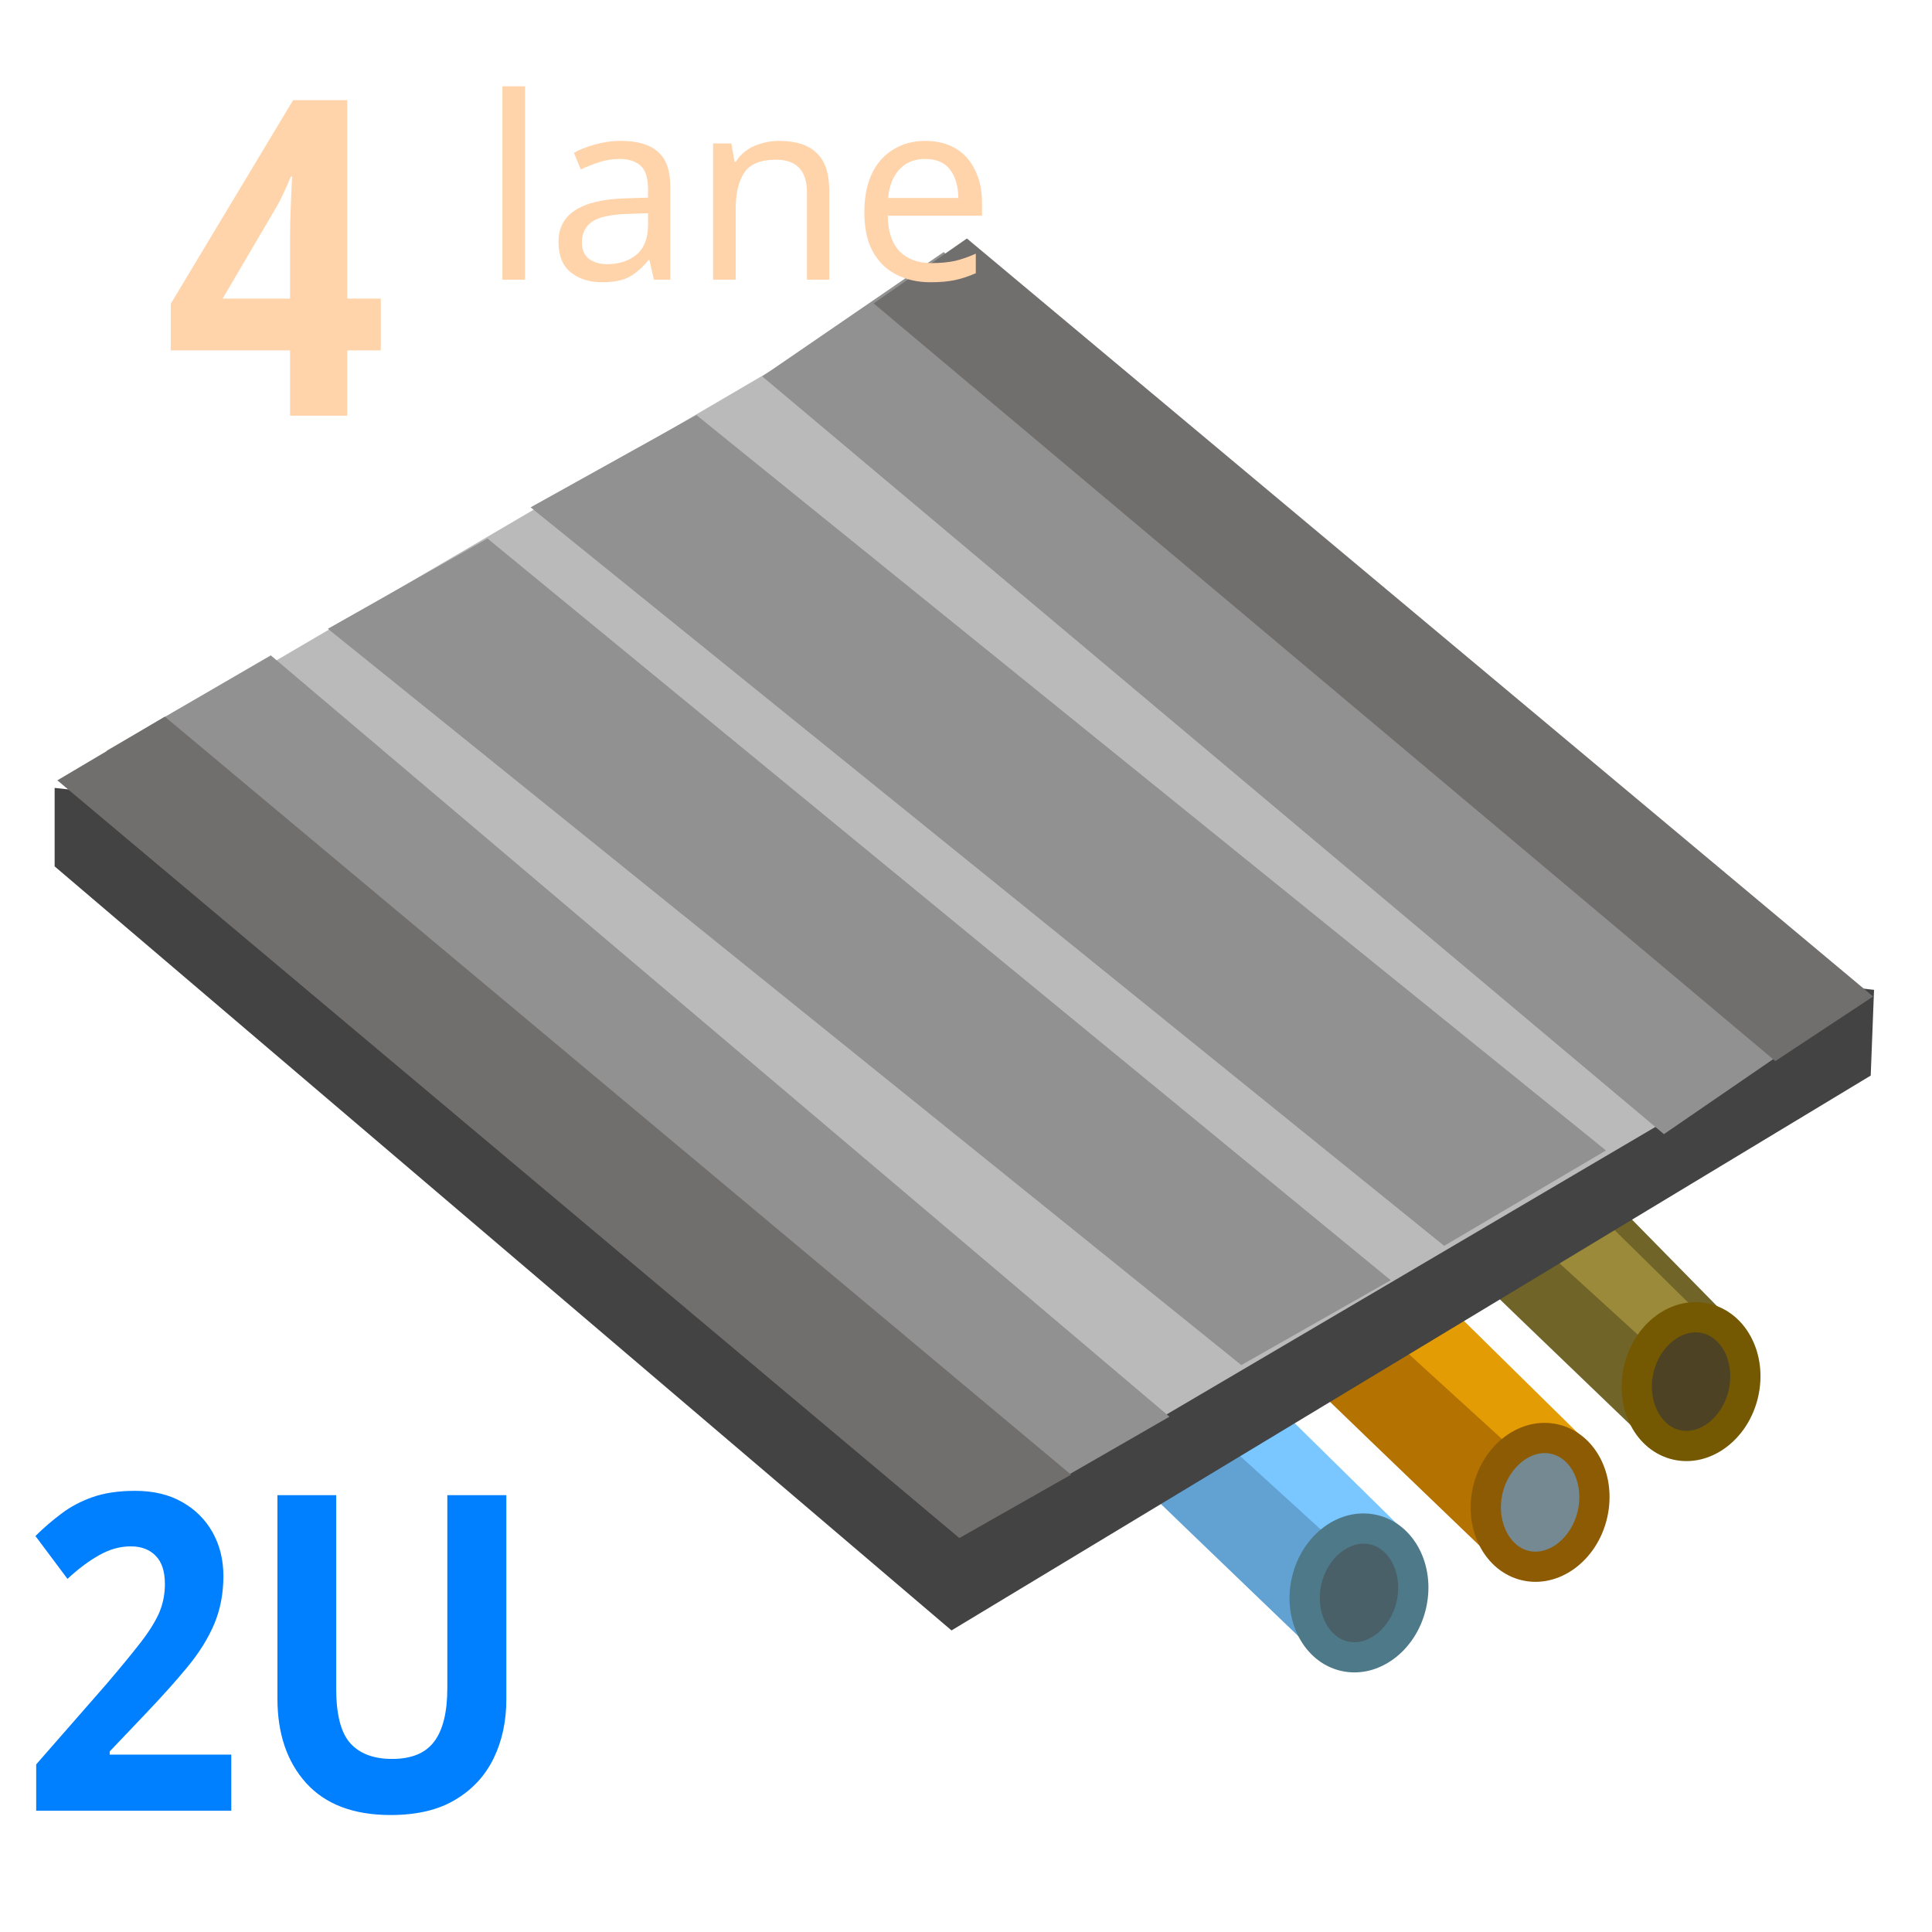
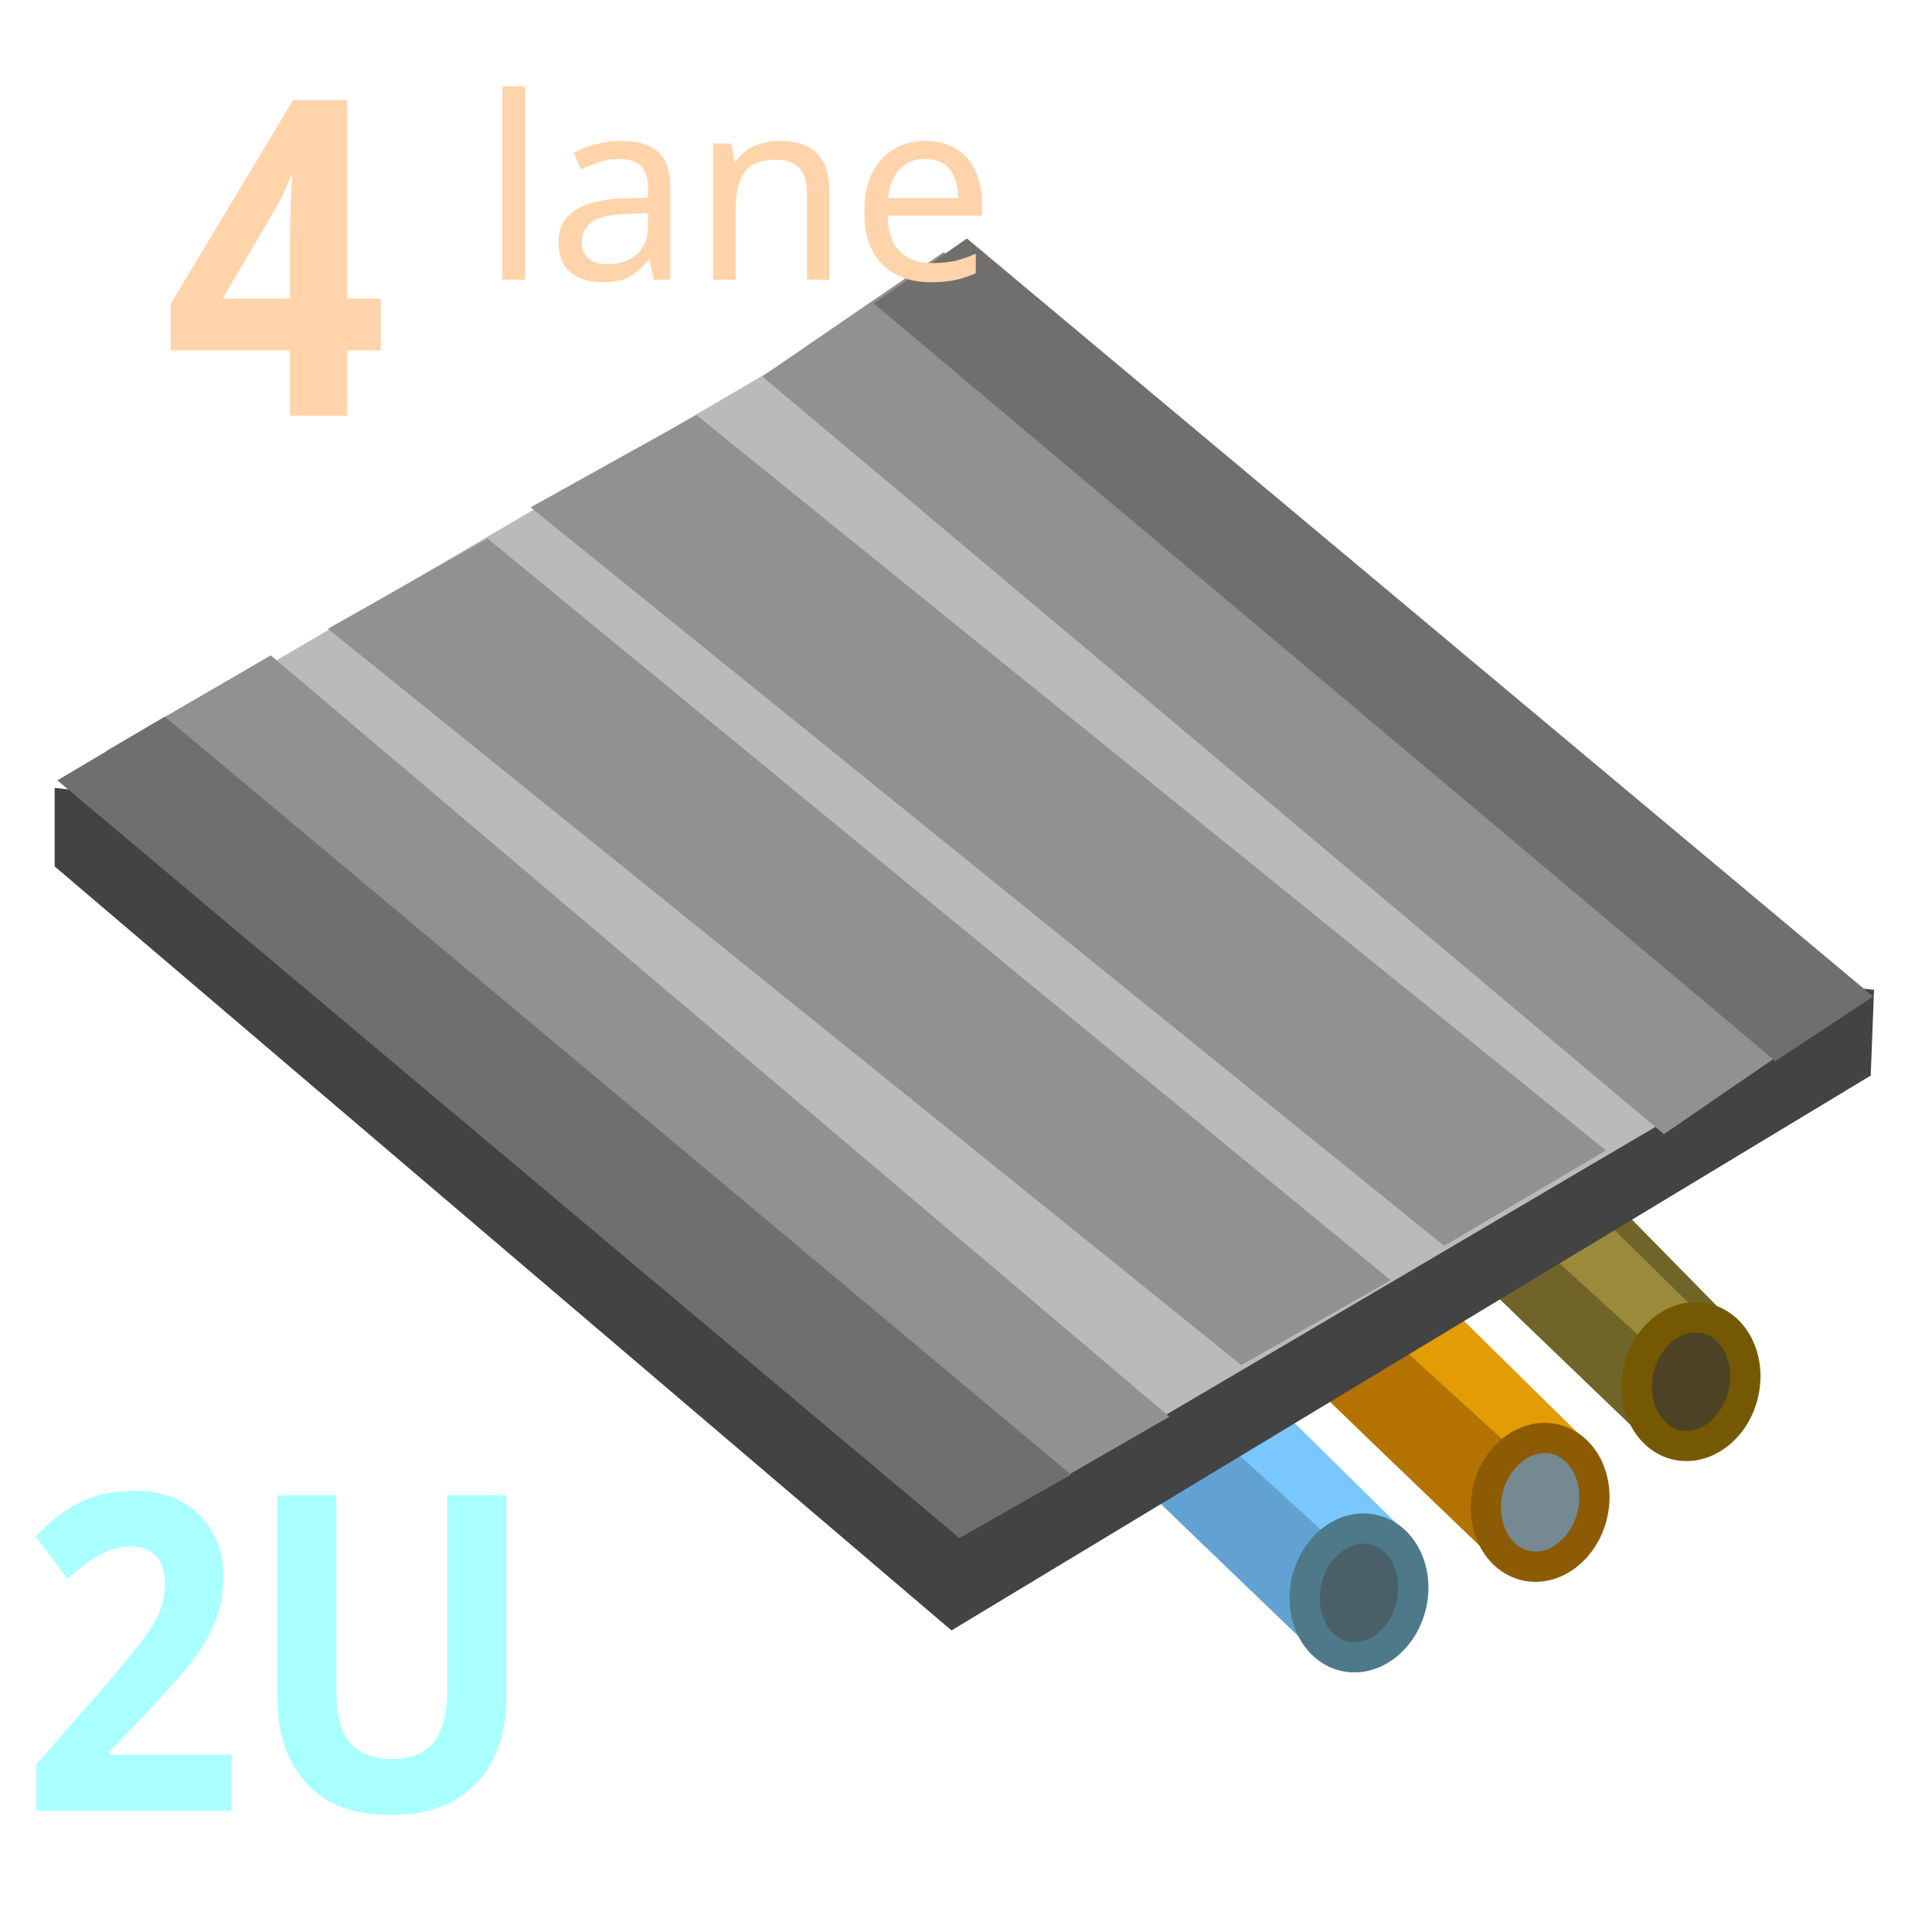
<svg xmlns="http://www.w3.org/2000/svg" width="64" height="64">
  <defs>
    <clipPath id="clip-LargeRoad8lanes">
      <rect height="64" id="svg_1" width="64" />
    </clipPath>undefined</defs>
  <g class="layer">
    <polyline fill="none" id="svg_17" opacity="0.5" points="9.036 5.972 8.862 6.965 8.691 7.861 8.616 8.679 8.469 9.598" stroke-linecap="round" />
    <g id="svg_2">
      <path d="m1249.1,-1108.96l11.31,-6.69l-11.31,6.69z" data-name="Path 2191" fill="gray" id="svg_3" transform="translate(-1201.93 1152.9)" />
      <path d="m117.71,185.72l-6.59,-8.59s-4.62,2.21 -4.37,2.65s8.13,10.08 8.13,10.08l2.83,-4.14z" data-name="Path 2053" fill="#706428" id="svg_4" transform="rotate(-7 -1074.29 609.213)" />
      <path d="m112.71,189.72l-6.59,-8.59s-4.62,2.21 -4.37,2.65s8.13,10.08 8.13,10.08l2.83,-4.14z" data-name="Path 2201" fill="#b47300" id="svg_5" transform="rotate(-7 -1079.29 613.213)" />
      <path d="m106.71,192.72l-6.59,-8.59s-4.62,2.21 -4.37,2.65s8.13,10.08 8.13,10.08l2.83,-4.14z" data-name="Path 2205" fill="#61a2d3" id="svg_6" transform="rotate(-7 -1085.29 616.213)" />
      <path d="m117.94,186.89l-6.83,-8.6s-2.31,0.51 -2.06,0.95s7.53,8.87 7.53,8.87l1.36,-1.22z" data-name="Path 2054" fill="#9a8a39" id="svg_7" transform="rotate(-7 -1075.13 610.294)" />
      <path d="m112.94,189.89l-6.83,-8.6s-2.31,0.51 -2.06,0.95s7.53,8.87 7.53,8.87l1.36,-1.22z" data-name="Path 2202" fill="#e39c03" id="svg_8" transform="rotate(-7 -1080.13 613.294)" />
      <path d="m106.94,192.89l-6.83,-8.6s-2.31,0.51 -2.06,0.95s7.53,8.87 7.53,8.87l1.36,-1.22z" data-name="Path 2206" fill="#7ac6ff" id="svg_9" transform="rotate(-7 -1086.13 616.294)" />
      <g data-name="Path 2200" fill="#4d4324" id="svg_10" transform="rotate(13 54.0369 42.9522)">
        <path d="m56.6,47.4c-0.98,0 -1.78,-0.97 -1.78,-2.15c0,-1.19 0.8,-2.15 1.78,-2.15c0.98,0 1.78,0.96 1.78,2.15c0,1.18 -0.8,2.15 -1.78,2.15z" id="svg_11" />
        <path d="m56.6,43.6c-0.69,0 -1.28,0.75 -1.28,1.65c0,0.89 0.59,1.65 1.28,1.65c0.7,0 1.28,-0.76 1.28,-1.65c0,-0.9 -0.58,-1.65 -1.28,-1.65m0,-1c1.26,0 2.28,1.18 2.28,2.65c0,1.46 -1.02,2.65 -2.28,2.65c-1.26,0 -2.28,-1.19 -2.28,-2.65c0,-1.47 1.02,-2.65 2.28,-2.65z" fill="#755902" id="svg_12" />
      </g>
      <g data-name="Path 2204" fill="#748991" id="svg_13" transform="rotate(13 49.0369 46.9522)">
        <path d="m51.6,51.4c-0.98,0 -1.78,-0.97 -1.78,-2.15c0,-1.19 0.8,-2.15 1.78,-2.15c0.98,0 1.78,0.96 1.78,2.15c0,1.18 -0.8,2.15 -1.78,2.15z" id="svg_14" />
        <path d="m51.6,47.6c-0.69,0 -1.28,0.75 -1.28,1.65c0,0.89 0.59,1.65 1.28,1.65c0.7,0 1.28,-0.76 1.28,-1.65c0,-0.9 -0.58,-1.65 -1.28,-1.65m0,-1c1.26,0 2.28,1.18 2.28,2.65c0,1.46 -1.02,2.65 -2.28,2.65c-1.26,0 -2.28,-1.19 -2.28,-2.65c0,-1.47 1.02,-2.65 2.28,-2.65z" fill="#8d5b03" id="svg_15" />
      </g>
      <g data-name="Path 2208" fill="#4a6068" id="svg_16" transform="rotate(13 43.0369 49.9522)">
        <path d="m45.6,54.4c-0.98,0 -1.78,-0.97 -1.78,-2.15c0,-1.19 0.8,-2.15 1.78,-2.15c0.98,0 1.78,0.96 1.78,2.15c0,1.18 -0.8,2.15 -1.78,2.15z" id="svg_20" />
        <path d="m45.6,50.6c-0.69,0 -1.28,0.75 -1.28,1.65c0,0.89 0.59,1.65 1.28,1.65c0.7,0 1.28,-0.76 1.28,-1.65c0,-0.9 -0.58,-1.65 -1.28,-1.65m0,-1c1.26,0 2.28,1.18 2.28,2.65c0,1.46 -1.02,2.65 -2.28,2.65c-1.26,0 -2.28,-1.19 -2.28,-2.65c0,-1.47 1.02,-2.65 2.28,-2.65z" fill="#4e7989" id="svg_21" />
      </g>
      <path d="m1.81,28.7l29.71,25.31l30.45,-18.38l0.11,-2.84l-60.27,-6.69l0,2.59l0,0.01z" data-name="Path 2186" fill="#434343" id="svg_22" />
      <path d="m8.21,22.43l24.05,28.18l25.13,-14.78l-30.23,-24.5l-18.95,11.1z" data-name="Path 2190" fill="#bababa" id="svg_23" transform="matrix(1 0 0 1 0 0)" />
      <path d="m3.53,24.87l29.32,25.45l5.89,-3.39l-29.77,-25.22l-5.44,3.16z" data-name="Path 2192" fill="#929191" id="svg_24" transform="matrix(1 0 0 1 0 0)" />
      <path d="m17.57,16.8l30.27,24.47l5.36,-3.16l-30.13,-24.36l-5.5,3.06l0,-0.01z" data-name="Path 2193" fill="#929191" id="svg_25" />
      <path d="m25.25,12.47l29.87,25.1l6.09,-4.18l-29.95,-25.04l-6.01,4.12z" data-name="Path 2211" fill="#929191" id="svg_26" />
      <path d="m1.9,25.85l29.88,25.1l3.7,-2.1l-30.02,-25.11l-3.56,2.11z" data-name="Path 2215" fill="#716e6e" id="svg_27" transform="matrix(1 0 0 1 0 0)" />
      <path d="m28.94,10.05l29.87,25.1l3.24,-2.14l-30.02,-25.11l-3.09,2.15z" data-name="Path 2216" fill="#716e6e" id="svg_28" transform="matrix(1 0 0 1 0 0)" />
      <path d="m10.85,20.82l30.27,24.4l4.95,-2.81l-29.92,-24.57l-5.29,2.99l-0.01,-0.01z" data-name="Path 2193" fill="#929191" id="svg_29" />
    </g>
    <text fill="#ffd4aa" font-family="Sans-serif" font-size="24" font-weight="bold" id="svg_18" stroke-width="0" text-anchor="middle" transform="matrix(1 0 0 1 0 0) matrix(0.539213 0 0 0.609831 0.963212 -1.20126)" x="15.16" xml:space="preserve" y="24.55">4</text>
    <text fill="#ffd4aa" font-family="Sans-serif" font-size="11" font-weight="normal" id="svg_19" stroke-width="0" text-anchor="middle" transform="matrix(0.774676 0 0 0.766501 3.36502 -0.988836)" x="27.21" xml:space="preserve" y="13.38">lane</text>
-     <text fill="#007fff" font-family="Sans-serif" font-size="24" font-weight="bold" id="svg_35" stroke-width="0" text-anchor="middle" transform="matrix(0.539213 0 0 0.609831 0.963212 -1.20126)" x="15.42" xml:space="preserve" y="100.33">2U</text>
+     <text fill="#aaffff" font-family="Sans-serif" font-size="24" font-weight="bold" id="svg_35" stroke-width="0" text-anchor="middle" transform="matrix(0.539213 0 0 0.609831 0.963212 -1.20126)" x="15.42" xml:space="preserve" y="100.33">2U</text>
  </g>
</svg>
